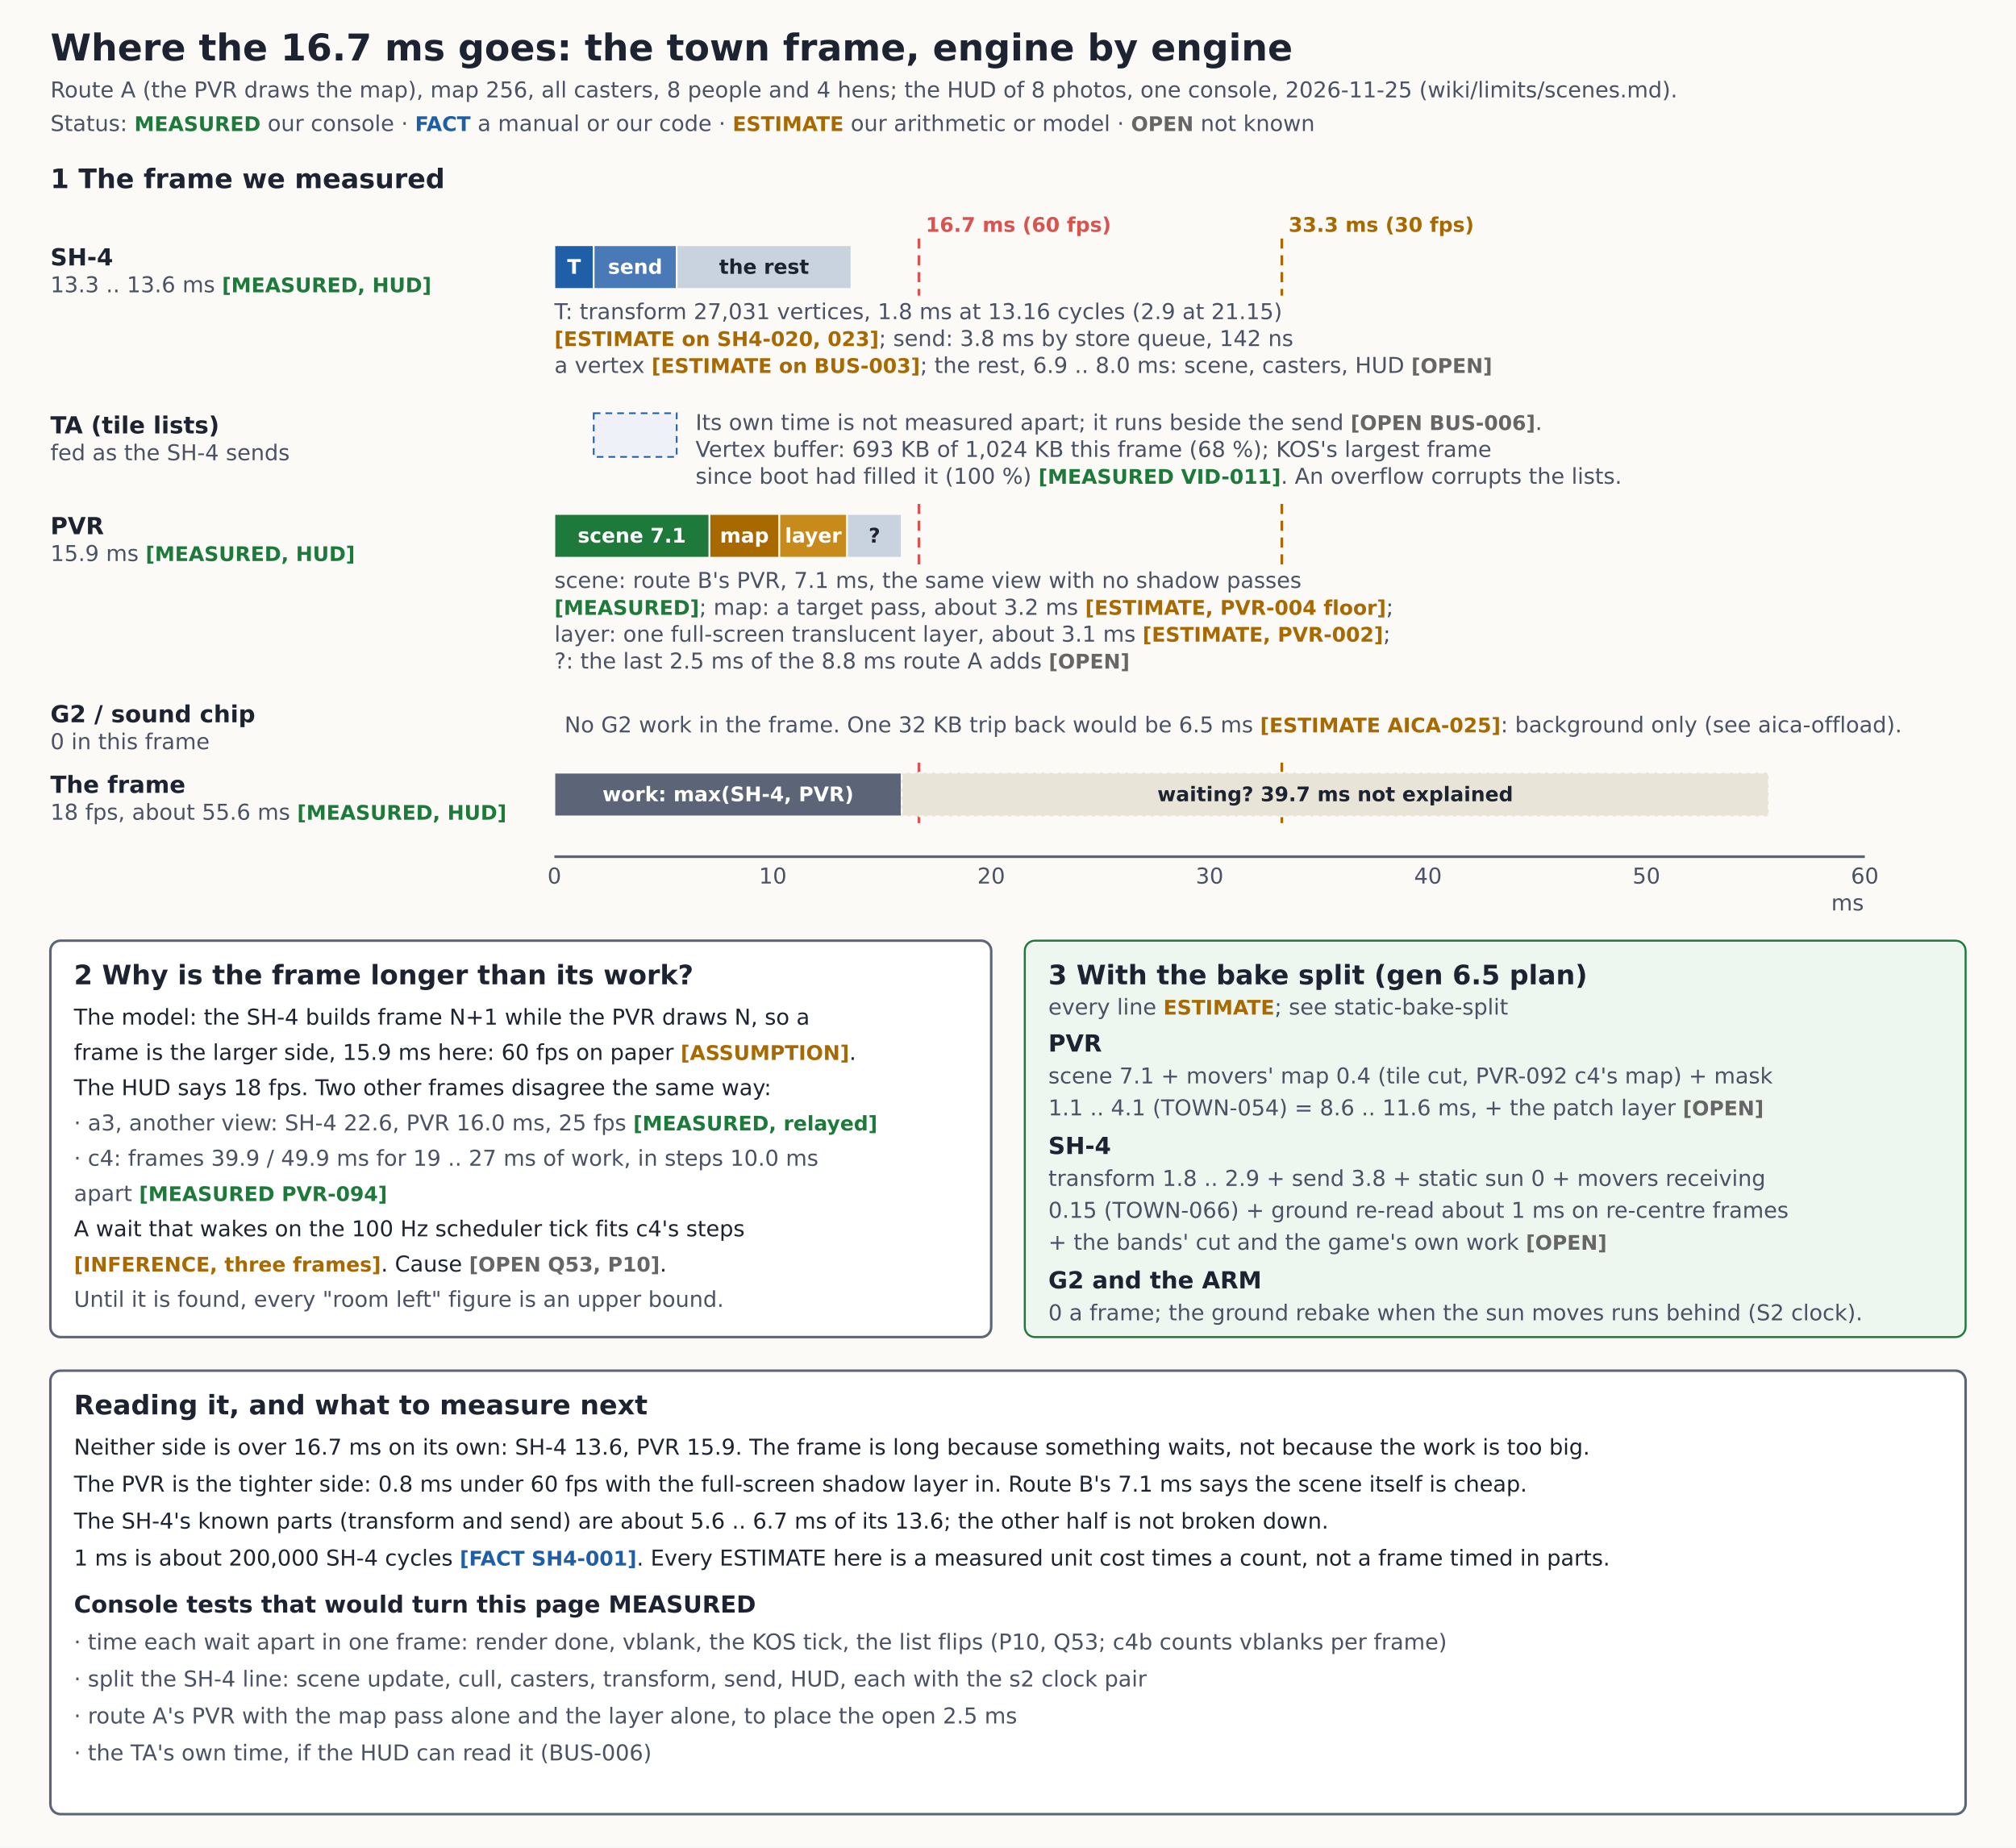
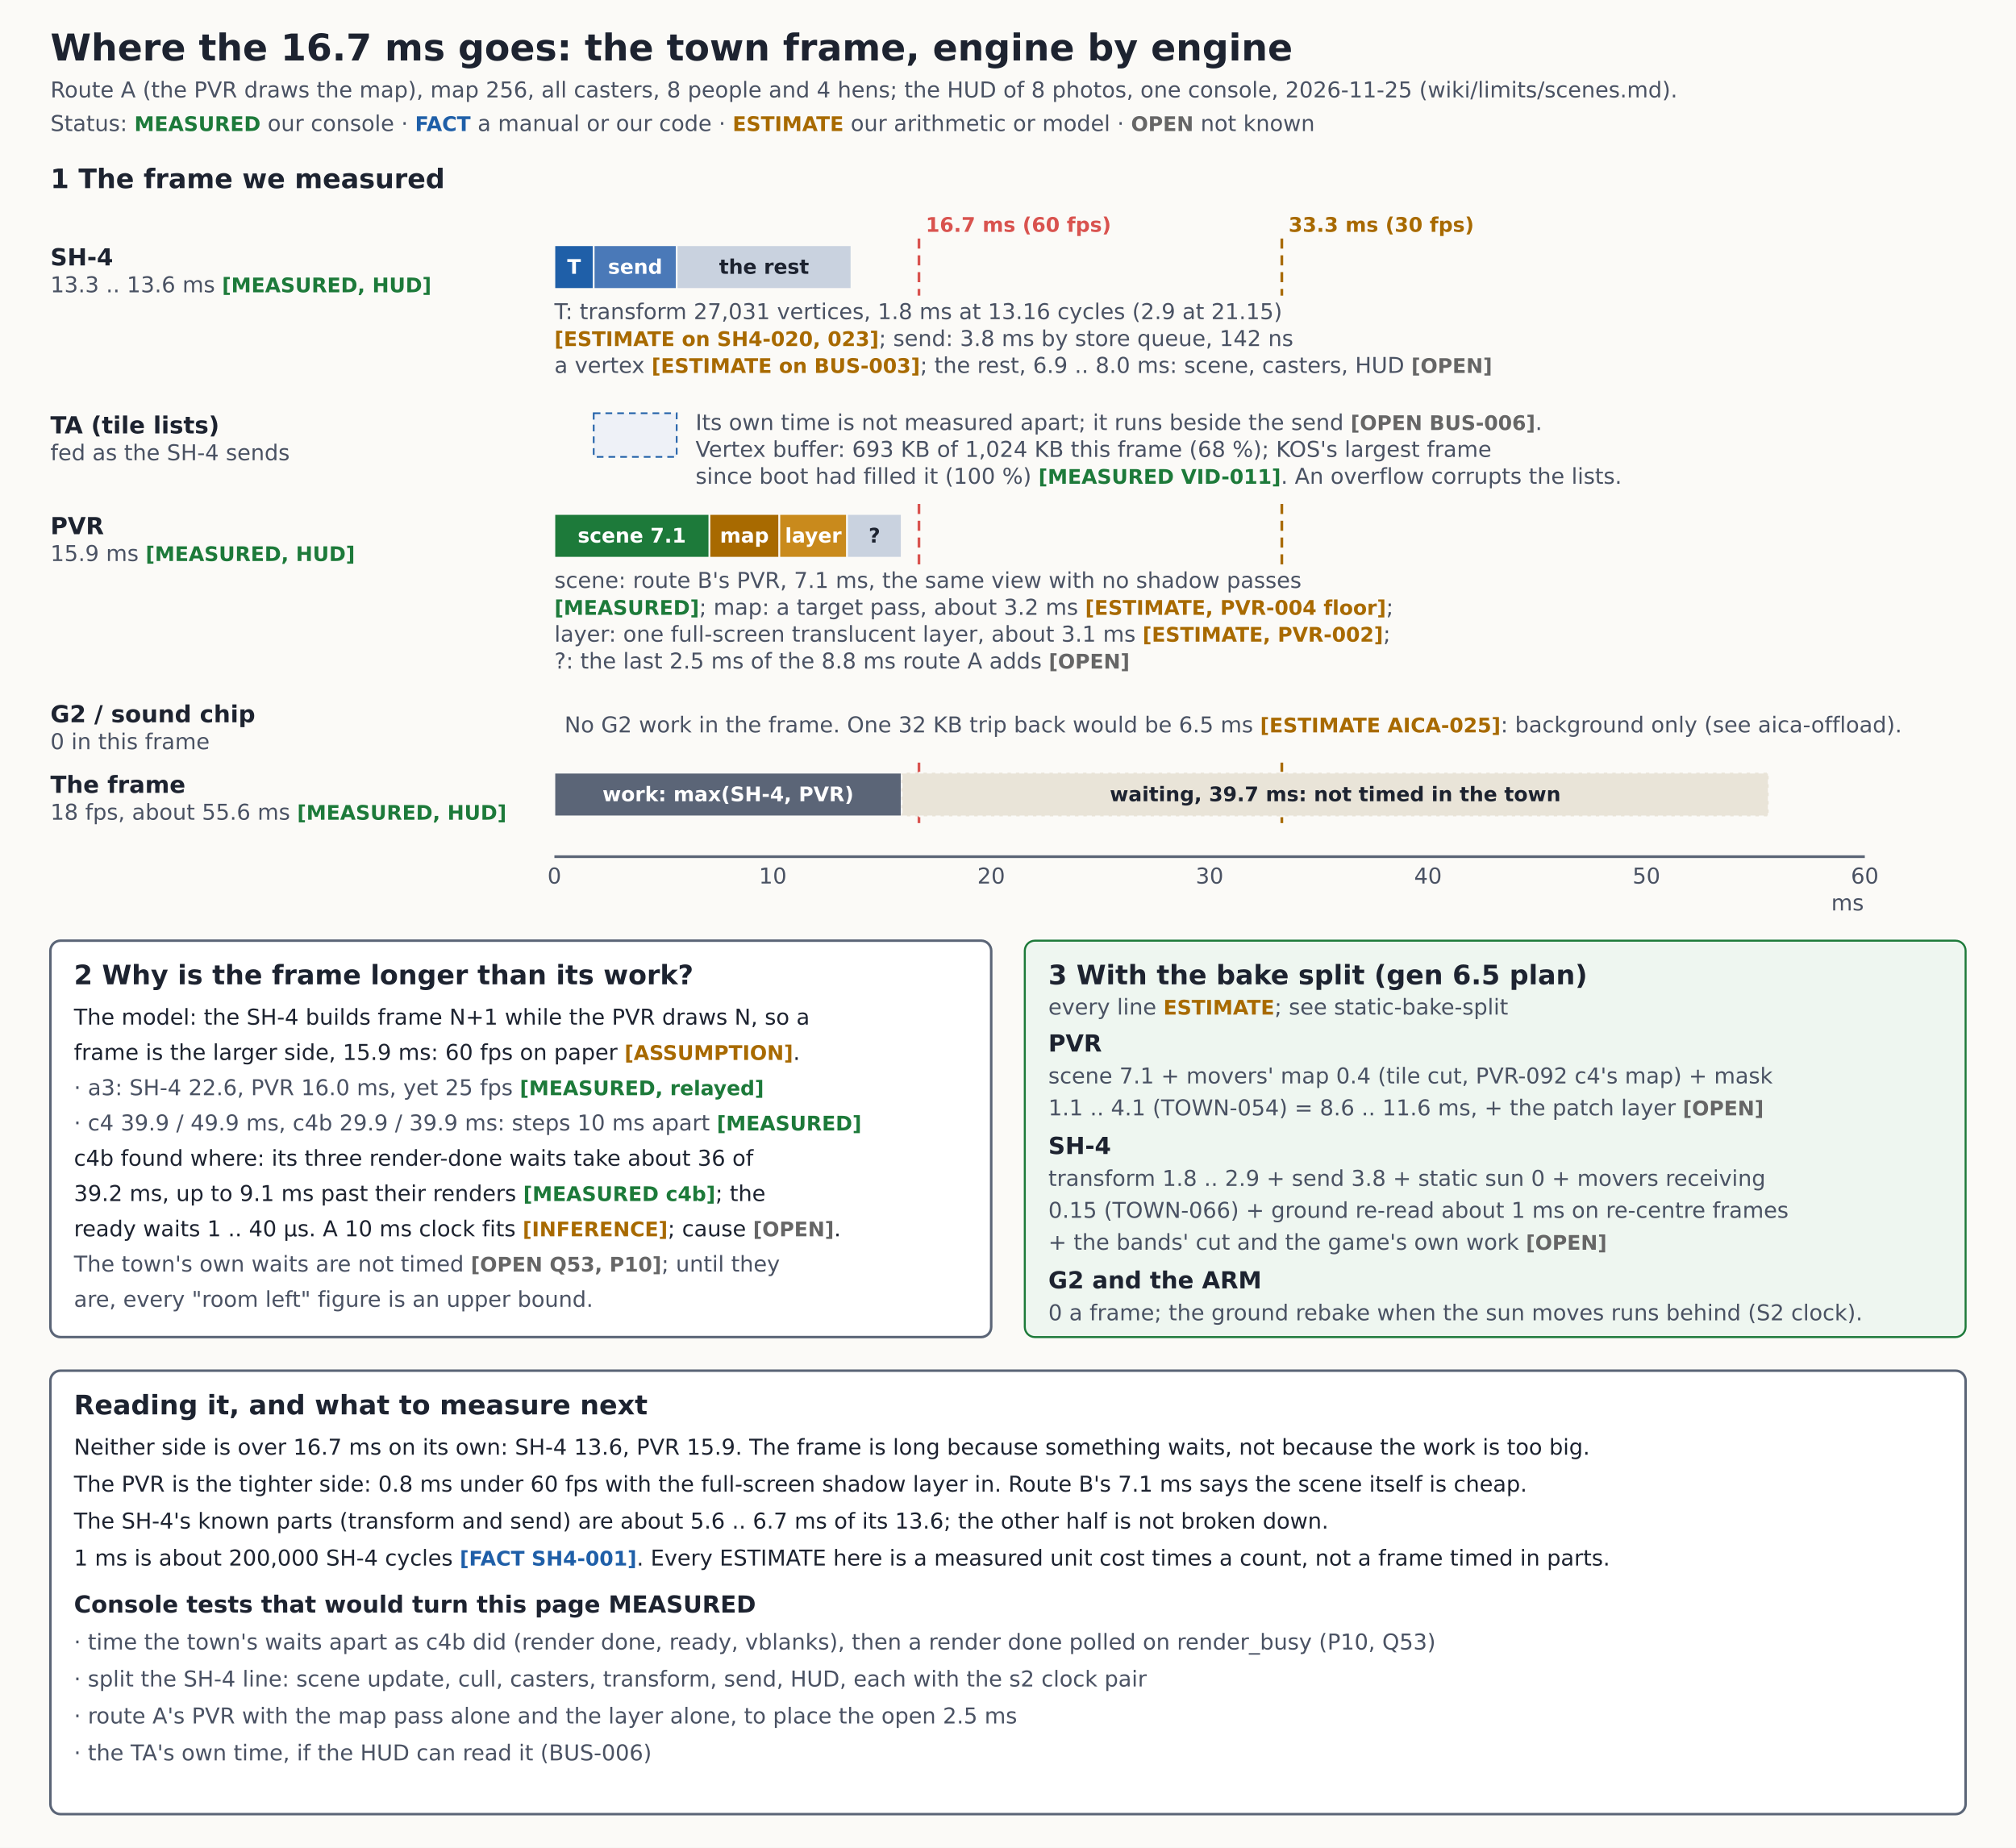
<svg xmlns="http://www.w3.org/2000/svg" width="1200" height="1100" viewBox="0 0 1200 1100" role="img" aria-labelledby="ttl dsc">
  <style>
text{font-family:"DejaVu Sans",Verdana,Arial,sans-serif;fill:#1d2330}
.t{font-size:22px;font-weight:700}.s{font-size:13px;fill:#4a5263}.h{font-size:16px;font-weight:700}.h2{font-size:14px;font-weight:700}
.b{font-size:13px}.k{font-size:12px;font-weight:700}.n{font-size:22px;font-weight:700}.mono{font-family:"DejaVu Sans Mono",Consolas,monospace;font-size:14px}
.m{fill:#1d7a3a}.f{fill:#1f5fa8}.e{fill:#a86a00}.o{fill:#666}.r{fill:#7a3ea8}
.box{fill:#fff;stroke:#5b6577;stroke-width:1.5}.st{fill:#eef1f7;stroke:#1f5fa8;stroke-width:1.4}
.mv{fill:#fbf1e2;stroke:#a86a00;stroke-width:1.4}.tm{fill:#eef6f0;stroke:#1d7a3a;stroke-width:1.2}
.ar{stroke:#5b6577;stroke-width:1.6;fill:none}.ad{stroke:#5b6577;stroke-width:1.4;fill:none;stroke-dasharray:5 4}
</style>
  <defs>
    <marker id="h" viewBox="0 0 10 10" refX="9" refY="5" markerWidth="7" markerHeight="7" orient="auto">
      <path d="M0 0 L10 5 L0 10 z" fill="#5b6577" />
    </marker>
  </defs>
  <rect width="1200" height="1100" fill="#fbfaf7" />
  <text x="30" y="36" class="t">Where the 16.7 ms goes: the town frame, engine by engine</text>
  <text x="30" y="58" class="s">Route A (the PVR draws the map), map 256, all casters, 8 people and 4 hens; the HUD of 8 photos, one console, 2026-11-25 (wiki/limits/scenes.md).</text>
  <text x="30" y="78" class="s">Status: <tspan class="k m">MEASURED</tspan> our console · <tspan class="k f">FACT</tspan> a manual or our code · <tspan class="k e">ESTIMATE</tspan> our arithmetic or model · <tspan class="k o">OPEN</tspan> not known</text>
  <text x="30" y="112" class="h">1  The frame we measured</text>
  <path d="M547 142 L547 176" stroke="#d9534f" stroke-width="1.6" stroke-dasharray="6 4" />
  <path d="M547 300 L547 336" stroke="#d9534f" stroke-width="1.6" stroke-dasharray="6 4" />
  <path d="M547 454 L547 490" stroke="#d9534f" stroke-width="1.6" stroke-dasharray="6 4" />
  <text x="551" y="138" class="k" fill="#d9534f" style="fill:#d9534f">16.7 ms (60 fps)</text>
  <path d="M763 142 L763 176" stroke="#a86a00" stroke-width="1.6" stroke-dasharray="6 4" />
  <path d="M763 300 L763 336" stroke="#a86a00" stroke-width="1.6" stroke-dasharray="6 4" />
  <path d="M763 454 L763 490" stroke="#a86a00" stroke-width="1.6" stroke-dasharray="6 4" />
  <text x="767" y="138" class="k" fill="#a86a00" style="fill:#a86a00">33.3 ms (30 fps)</text>
  <text x="330" y="526" class="s" text-anchor="middle">0</text>
  <text x="460" y="526" class="s" text-anchor="middle">10</text>
  <text x="590" y="526" class="s" text-anchor="middle">20</text>
  <text x="720" y="526" class="s" text-anchor="middle">30</text>
  <text x="850" y="526" class="s" text-anchor="middle">40</text>
  <text x="980" y="526" class="s" text-anchor="middle">50</text>
  <text x="1110" y="526" class="s" text-anchor="middle">60</text>
  <path d="M330 510 L1110 510" class="ar" />
  <text x="1090.0" y="542" class="s">ms</text>
  <text x="30" y="158" class="h2">SH-4</text>
  <text x="30" y="174" class="s">13.3 .. 13.6 ms <tspan class="k m">[MEASURED, HUD]</tspan>
  </text>
  <rect x="330.0" y="146" width="23.4" height="26" fill="#1f5fa8" stroke="#fbfaf7" stroke-width="1" />
  <text x="341.7" y="163" class="k" text-anchor="middle" style="fill:#fff">T</text>
  <rect x="353.4" y="146" width="49.4" height="26" fill="#4a79b8" stroke="#fbfaf7" stroke-width="1" />
  <text x="378.1" y="163" class="k" text-anchor="middle" style="fill:#fff">send</text>
  <rect x="402.8" y="146" width="104.0" height="26" fill="#c9d2df" stroke="#fbfaf7" stroke-width="1" />
  <text x="454.8" y="163" class="k" text-anchor="middle" style="fill:#1d2330">the rest</text>
  <text x="330" y="190" class="s">T: transform 27,031 vertices, 1.8 ms at 13.16 cycles (2.9 at 21.15)</text>
  <text x="330" y="206" class="s">
    <tspan class="k e">[ESTIMATE on SH4-020, 023]</tspan>; send: 3.8 ms by store queue, 142 ns</text>
  <text x="330" y="222" class="s">a vertex <tspan class="k e">[ESTIMATE on BUS-003]</tspan>; the rest, 6.9 .. 8.0 ms: scene, casters, HUD <tspan class="k o">[OPEN]</tspan>
  </text>
  <text x="30" y="258" class="h2">TA (tile lists)</text>
  <text x="30" y="274" class="s">fed as the SH-4 sends</text>
  <rect x="353.4" y="246" width="49.4" height="26" fill="#eef1f7" stroke="#1f5fa8" stroke-dasharray="4 3" />
  <text x="414.0" y="256" class="s">Its own time is not measured apart; it runs beside the send <tspan class="k o">[OPEN BUS-006]</tspan>.</text>
  <text x="414.0" y="272" class="s">Vertex buffer: 693 KB of 1,024 KB this frame (68 %); KOS's largest frame</text>
  <text x="414.0" y="288" class="s">since boot had filled it (100 %) <tspan class="k m">[MEASURED VID-011]</tspan>. An overflow corrupts the lists.</text>
  <text x="30" y="318" class="h2">PVR</text>
  <text x="30" y="334" class="s">15.9 ms <tspan class="k m">[MEASURED, HUD]</tspan>
  </text>
  <rect x="330.0" y="306" width="92.3" height="26" fill="#1d7a3a" stroke="#fbfaf7" stroke-width="1" />
  <text x="376.1" y="323" class="k" text-anchor="middle" style="fill:#fff">scene 7.1</text>
  <rect x="422.3" y="306" width="41.6" height="26" fill="#a86a00" stroke="#fbfaf7" stroke-width="1" />
  <text x="443.1" y="323" class="k" text-anchor="middle" style="fill:#fff">map</text>
  <rect x="463.9" y="306" width="40.3" height="26" fill="#c98a1c" stroke="#fbfaf7" stroke-width="1" />
  <text x="484.1" y="323" class="k" text-anchor="middle" style="fill:#fff">layer</text>
  <rect x="504.2" y="306" width="32.5" height="26" fill="#c9d2df" stroke="#fbfaf7" stroke-width="1" />
  <text x="520.5" y="323" class="k" text-anchor="middle" style="fill:#1d2330">?</text>
  <text x="330" y="350" class="s">scene: route B's PVR, 7.1 ms, the same view with no shadow passes</text>
  <text x="330" y="366" class="s">
    <tspan class="k m">[MEASURED]</tspan>; map: a target pass, about 3.2 ms <tspan class="k e">[ESTIMATE, PVR-004 floor]</tspan>;</text>
  <text x="330" y="382" class="s">layer: one full-screen translucent layer, about 3.1 ms <tspan class="k e">[ESTIMATE, PVR-002]</tspan>;</text>
  <text x="330" y="398" class="s">?: the last 2.5 ms of the 8.8 ms route A adds <tspan class="k o">[OPEN]</tspan>
  </text>
  <text x="30" y="430" class="h2">G2 / sound chip</text>
  <text x="30" y="446" class="s">0 in this frame</text>
  <text x="336" y="436" class="s">No G2 work in the frame. One 32 KB trip back would be 6.5 ms <tspan class="k e">[ESTIMATE AICA-025]</tspan>: background only (see aica-offload).</text>
  <text x="30" y="472" class="h2">The frame</text>
  <text x="30" y="488" class="s">18 fps, about 55.6 ms <tspan class="k m">[MEASURED, HUD]</tspan>
  </text>
  <rect x="330.0" y="460" width="206.7" height="26" fill="#5b6577" stroke="#fbfaf7" stroke-width="1" />
  <text x="433.4" y="477" class="k" text-anchor="middle" style="fill:#fff">work: max(SH-4, PVR)</text>
  <rect x="536.7" y="460" width="516.1" height="26" fill="#e9e4d8" stroke="#fbfaf7" stroke-width="1" stroke-dasharray="3 2" />
-   <text x="794.8" y="477" class="k" text-anchor="middle" style="fill:#1d2330">waiting? 39.7 ms not explained</text>
+   <text x="794.8" y="477" class="k" text-anchor="middle" style="fill:#1d2330">waiting, 39.7 ms: not timed in the town</text>
  <rect x="30" y="560" width="560" height="236" rx="6" class="box" />
  <text x="44" y="586" class="h">2  Why is the frame longer than its work?</text>
  <text x="44" y="610" class="b">The model: the SH-4 builds frame N+1 while the PVR draws N, so a</text>
-   <text x="44" y="631" class="b">frame is the larger side, 15.9 ms here: 60 fps on paper <tspan class="k e">[ASSUMPTION]</tspan>.</text>
-   <text x="44" y="652" class="b">The HUD says 18 fps. Two other frames disagree the same way:</text>
-   <text x="44" y="673" class="s">· a3, another view: SH-4 22.6, PVR 16.0 ms, 25 fps <tspan class="k m">[MEASURED, relayed]</tspan>
+   <text x="44" y="631" class="b">frame is the larger side, 15.9 ms: 60 fps on paper <tspan class="k e">[ASSUMPTION]</tspan>.</text>
+   <text x="44" y="652" class="s">· a3: SH-4 22.6, PVR 16.0 ms, yet 25 fps <tspan class="k m">[MEASURED, relayed]</tspan>
  </text>
-   <text x="44" y="694" class="s">· c4: frames 39.9 / 49.9 ms for 19 .. 27 ms of work, in steps 10.0 ms</text>
-   <text x="44" y="715" class="s">  apart <tspan class="k m">[MEASURED PVR-094]</tspan>
+   <text x="44" y="673" class="s">· c4 39.9 / 49.9 ms, c4b 29.9 / 39.9 ms: steps 10 ms apart <tspan class="k m">[MEASURED]</tspan>
  </text>
-   <text x="44" y="736" class="b">A wait that wakes on the 100 Hz scheduler tick fits c4's steps</text>
-   <text x="44" y="757" class="b">
-     <tspan class="k e">[INFERENCE, three frames]</tspan>. Cause <tspan class="k o">[OPEN Q53, P10]</tspan>.</text>
-   <text x="44" y="778" class="s">Until it is found, every "room left" figure is an upper bound.</text>
+   <text x="44" y="694" class="b">c4b found where: its three render-done waits take about 36 of</text>
+   <text x="44" y="715" class="b">39.2 ms, up to 9.1 ms past their renders <tspan class="k m">[MEASURED c4b]</tspan>; the</text>
+   <text x="44" y="736" class="b">ready waits 1 .. 40 µs. A 10 ms clock fits <tspan class="k e">[INFERENCE]</tspan>; cause <tspan class="k o">[OPEN]</tspan>.</text>
+   <text x="44" y="757" class="s">The town's own waits are not timed <tspan class="k o">[OPEN Q53, P10]</tspan>; until they</text>
+   <text x="44" y="778" class="s">are, every "room left" figure is an upper bound.</text>
  <rect x="610" y="560" width="560" height="236" rx="6" class="tm" />
  <text x="624" y="586" class="h">3  With the bake split (gen 6.5 plan)</text>
  <text x="624" y="604" class="s">every line <tspan class="k e">ESTIMATE</tspan>; see static-bake-split</text>
  <text x="624" y="626" class="h2">PVR</text>
  <text x="624" y="645" class="s">scene 7.1 + movers' map 0.4 (tile cut, PVR-092 c4's map) + mask</text>
  <text x="624" y="664" class="s">1.1 .. 4.1 (TOWN-054) = 8.6 .. 11.6 ms, + the patch layer <tspan class="k o">[OPEN]</tspan>
  </text>
  <text x="624" y="687" class="h2">SH-4</text>
  <text x="624" y="706" class="s">transform 1.8 .. 2.9 + send 3.8 + static sun 0 + movers receiving</text>
  <text x="624" y="725" class="s">0.15 (TOWN-066) + ground re-read about 1 ms on re-centre frames</text>
  <text x="624" y="744" class="s">+ the bands' cut and the game's own work <tspan class="k o">[OPEN]</tspan>
  </text>
  <text x="624" y="767" class="h2">G2 and the ARM</text>
  <text x="624" y="786" class="s">0 a frame; the ground rebake when the sun moves runs behind (S2 clock).</text>
  <rect x="30" y="816" width="1140" height="264" rx="6" class="box" />
  <text x="44" y="842" class="h">Reading it, and what to measure next</text>
  <text x="44" y="866" class="b">Neither side is over 16.7 ms on its own: SH-4 13.6, PVR 15.9. The frame is long because something waits, not because the work is too big.</text>
  <text x="44" y="888" class="b">The PVR is the tighter side: 0.8 ms under 60 fps with the full-screen shadow layer in. Route B's 7.1 ms says the scene itself is cheap.</text>
  <text x="44" y="910" class="b">The SH-4's known parts (transform and send) are about 5.6 .. 6.7 ms of its 13.6; the other half is not broken down.</text>
  <text x="44" y="932" class="b">1 ms is about 200,000 SH-4 cycles <tspan class="k f">[FACT SH4-001]</tspan>. Every ESTIMATE here is a measured unit cost times a count, not a frame timed in parts.</text>
  <text x="44" y="960" class="h2">Console tests that would turn this page MEASURED</text>
-   <text x="44" y="982" class="s">· time each wait apart in one frame: render done, vblank, the KOS tick, the list flips (P10, Q53; c4b counts vblanks per frame)</text>
+   <text x="44" y="982" class="s">· time the town's waits apart as c4b did (render done, ready, vblanks), then a render done polled on render_busy (P10, Q53)</text>
  <text x="44" y="1004" class="s">· split the SH-4 line: scene update, cull, casters, transform, send, HUD, each with the s2 clock pair</text>
  <text x="44" y="1026" class="s">· route A's PVR with the map pass alone and the layer alone, to place the open 2.5 ms</text>
  <text x="44" y="1048" class="s">· the TA's own time, if the HUD can read it (BUS-006)</text>
</svg>
